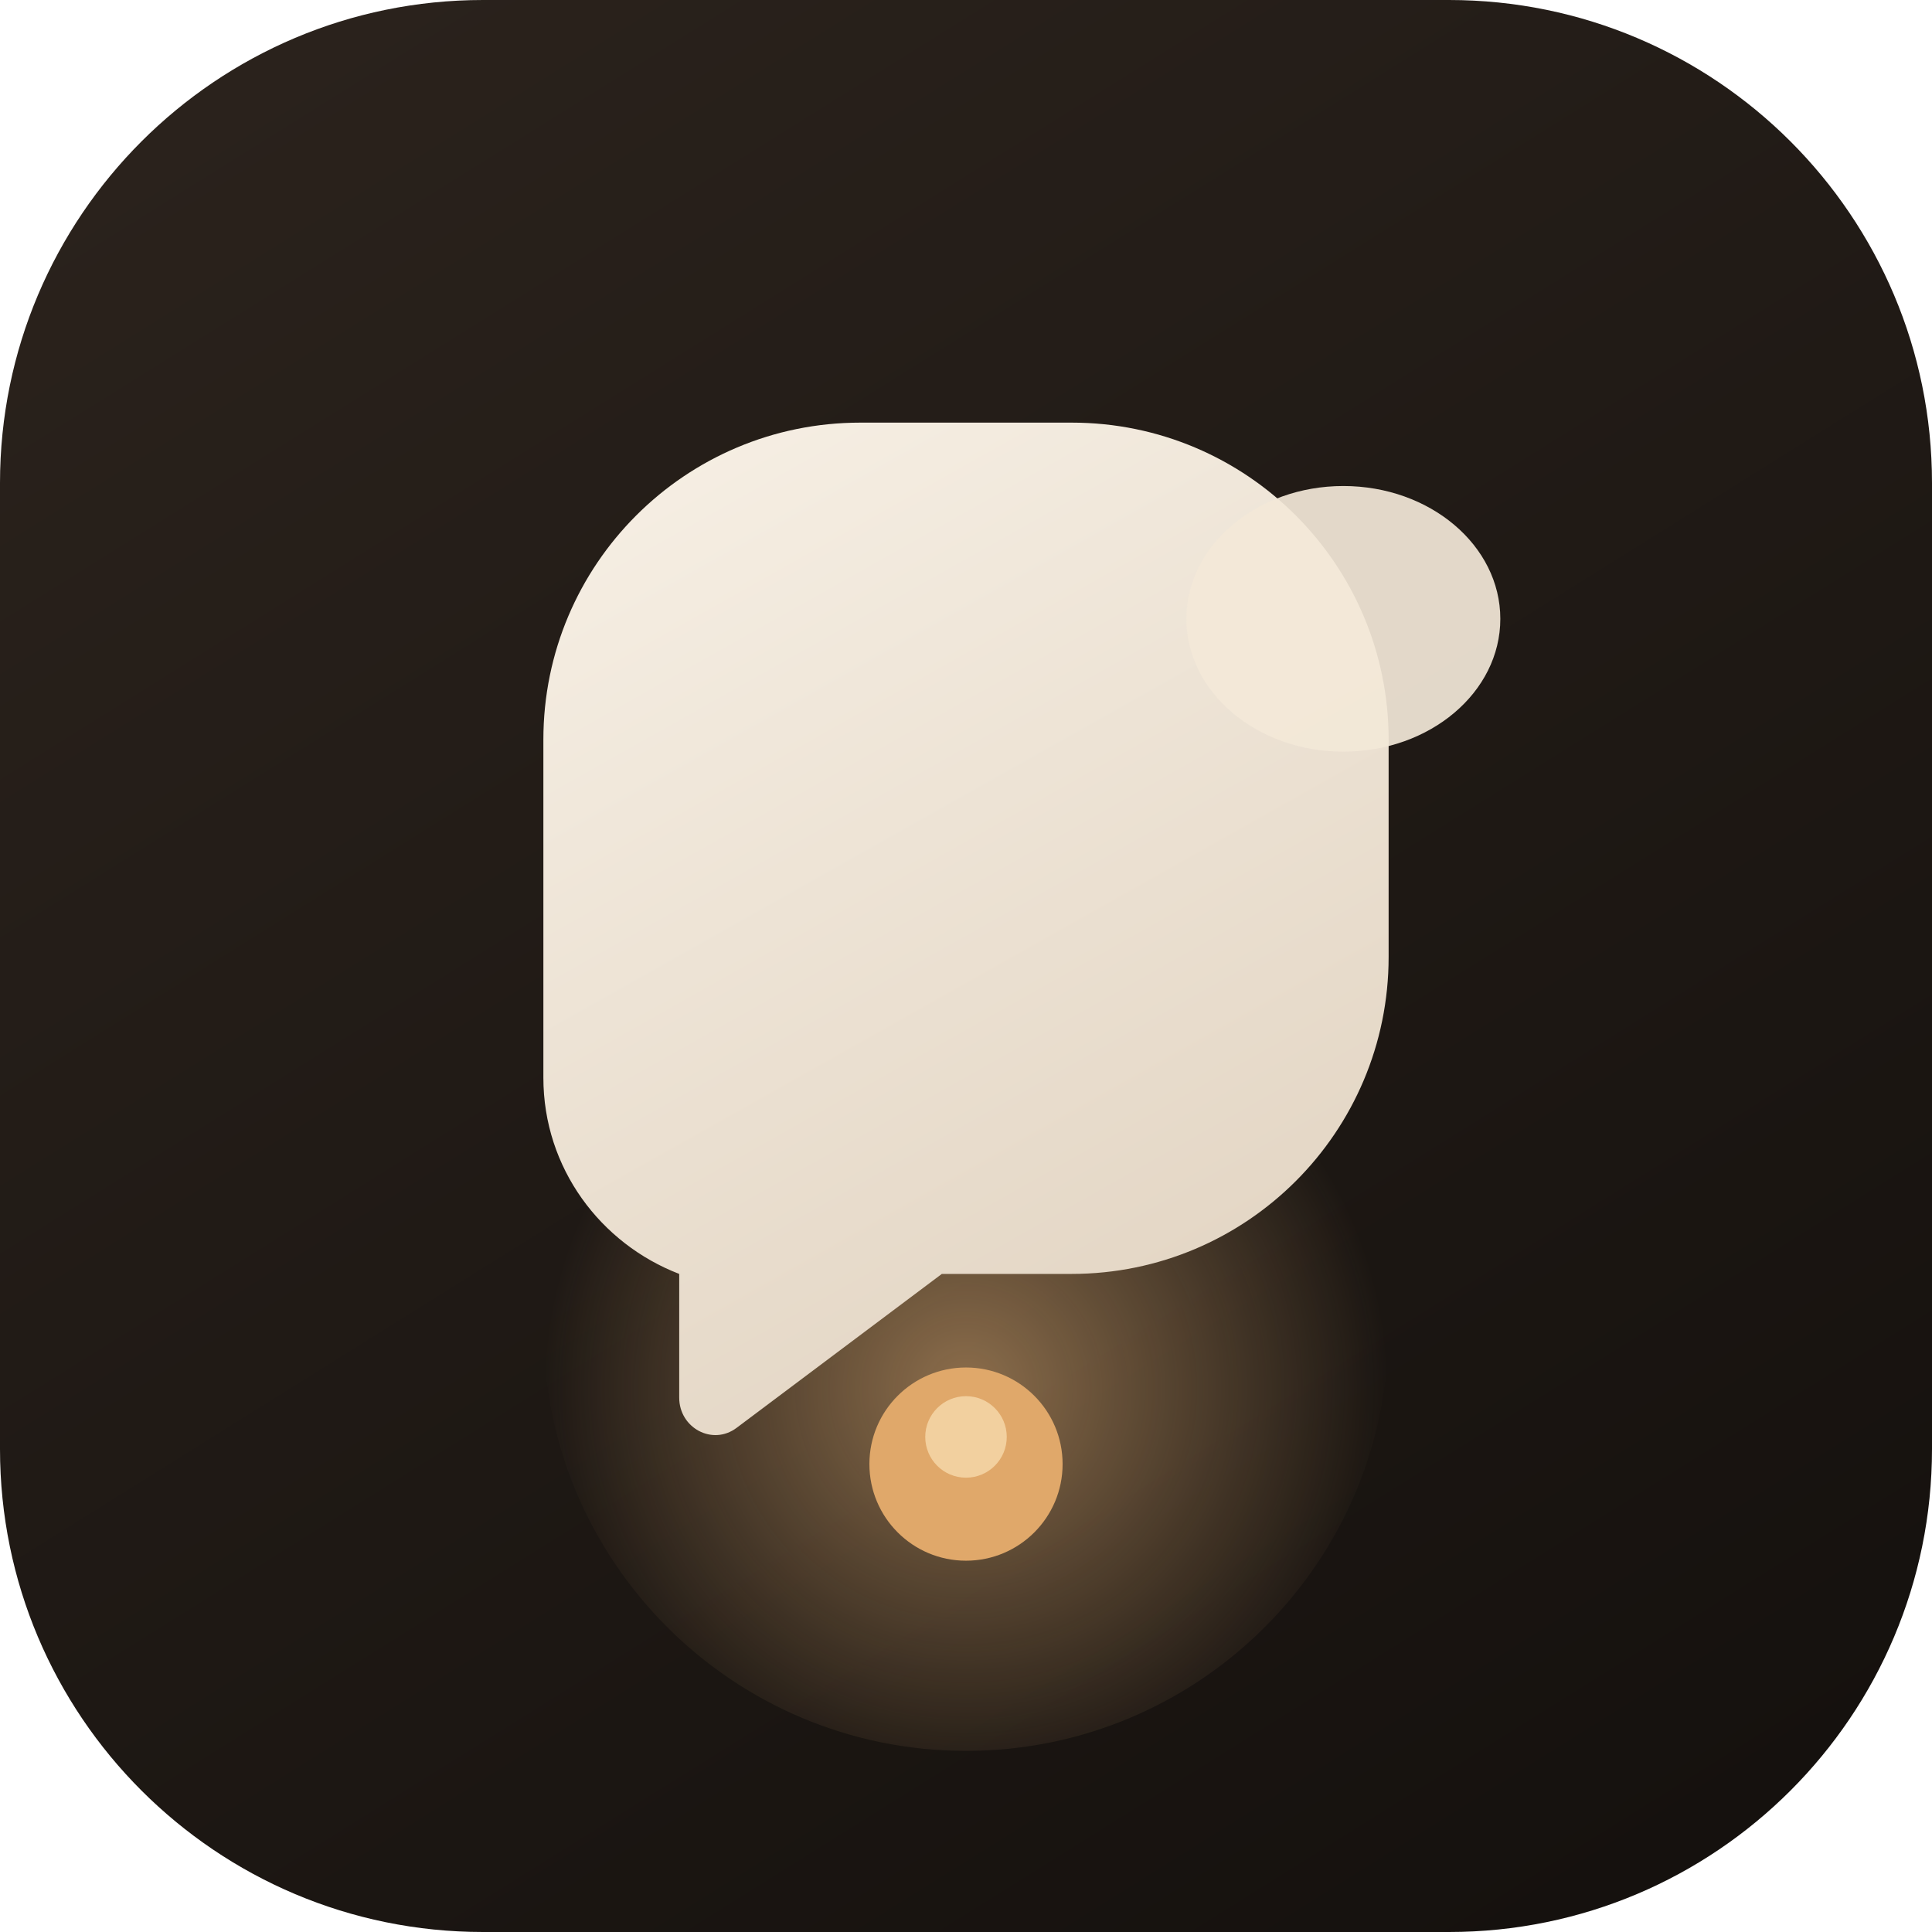
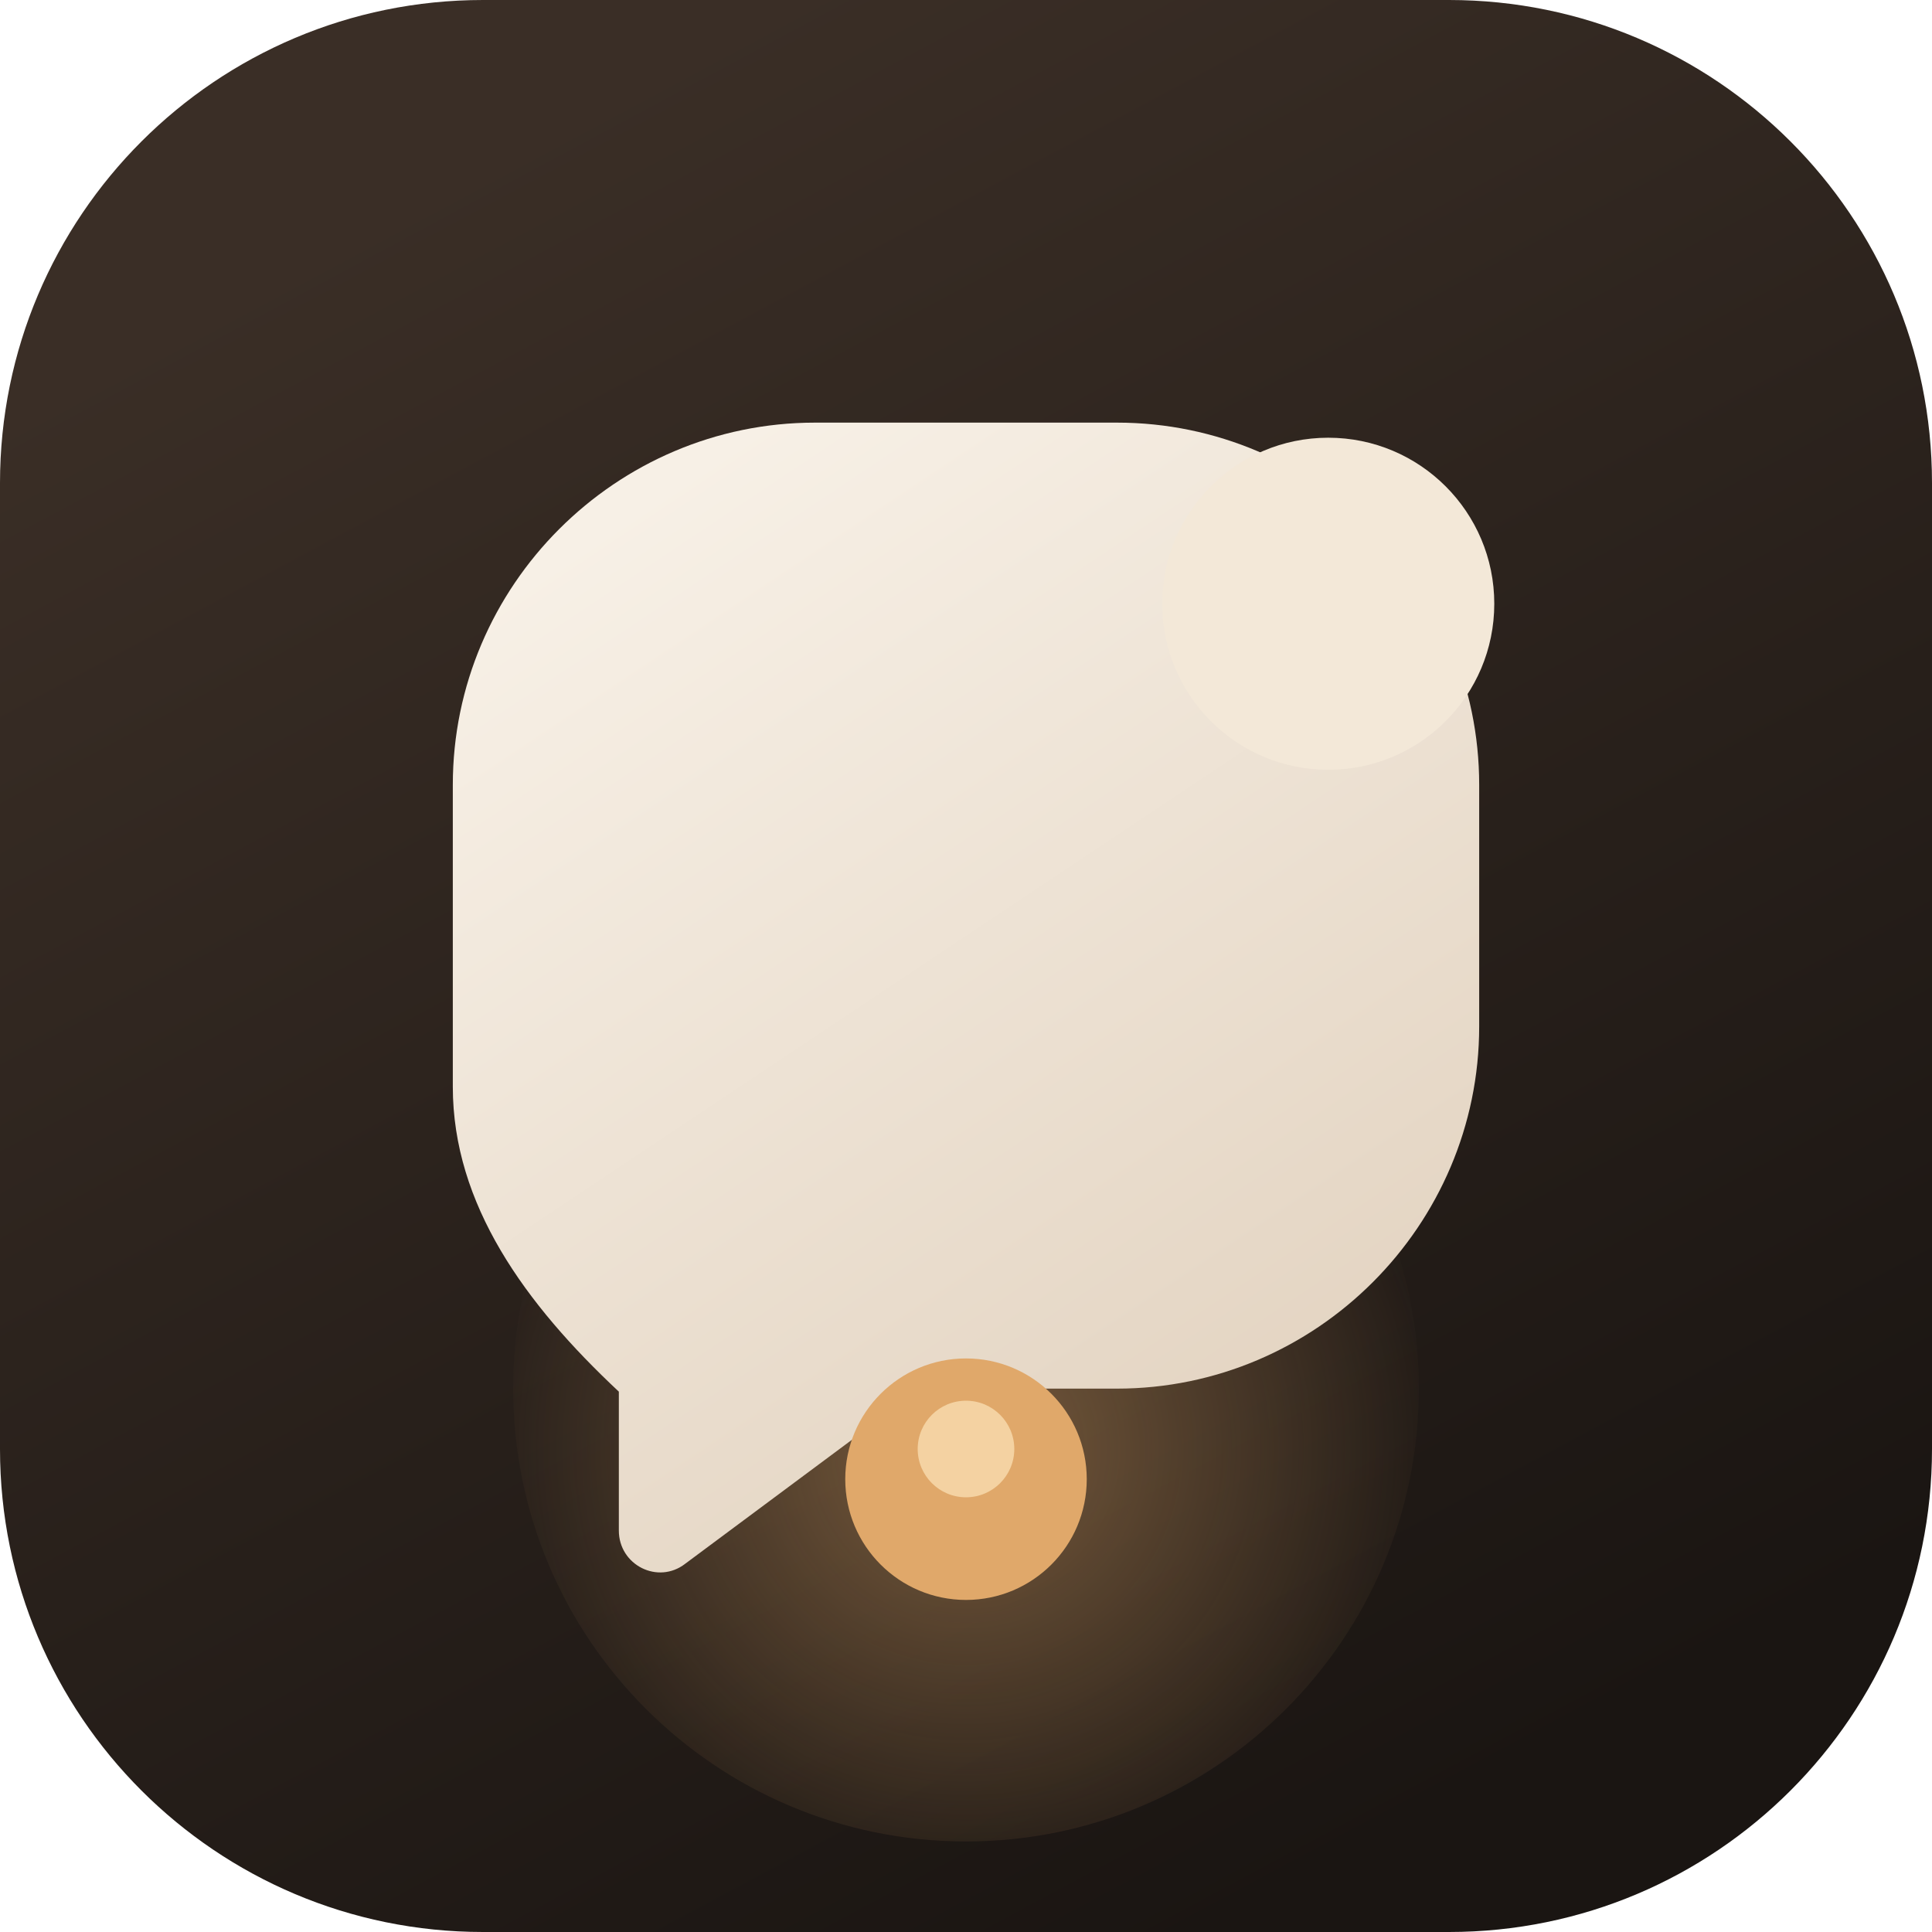
<svg xmlns="http://www.w3.org/2000/svg" viewBox="0 0 64 64" role="img" aria-label="Hango">
  <defs>
-     <linearGradient id="tile" x1="12" y1="0" x2="52" y2="64" gradientUnits="userSpaceOnUse">
-       <stop stop-color="#2A221C" />
-       <stop offset="1" stop-color="#15110E" />
+     <linearGradient id="tile" x1="18" y1="4" x2="48" y2="60" gradientUnits="userSpaceOnUse">
+       <stop stop-color="#3A2E26" />
+       <stop offset="1" stop-color="#1A1512" />
    </linearGradient>
-     <linearGradient id="bubble" x1="22" y1="14" x2="40" y2="46" gradientUnits="userSpaceOnUse">
-       <stop stop-color="#F6EFE4" />
-       <stop offset="1" stop-color="#E2D4C2" />
+     <linearGradient id="bubble" x1="22" y1="16" x2="42" y2="46" gradientUnits="userSpaceOnUse">
+       <stop stop-color="#F7F0E6" />
+       <stop offset="1" stop-color="#E4D5C3" />
    </linearGradient>
-     <radialGradient id="ember" cx="32" cy="46" r="14" gradientUnits="userSpaceOnUse">
-       <stop stop-color="#E8B57A" stop-opacity="0.55" />
-       <stop offset="1" stop-color="#E8B57A" stop-opacity="0" />
+     <radialGradient id="glow" cx="32" cy="48" r="16" gradientUnits="userSpaceOnUse">
+       <stop stop-color="#E0A86A" stop-opacity="0.45" />
+       <stop offset="1" stop-color="#E0A86A" stop-opacity="0" />
    </radialGradient>
  </defs>
  <rect width="64" height="64" rx="16" fill="url(#tile)" />
-   <circle cx="32" cy="44" r="14" fill="url(#ember)" />
-   <path d="M18 24.5c0-5.8 4.7-10.5 10.5-10.5h7c5.8 0 10.5 4.7 10.5 10.5v7.2c0 5.8-4.7 10.5-10.5 10.5H31.2l-6.8 5.1c-.8.6-1.9 0-1.9-1v-4.1c-2.6-1-4.5-3.5-4.5-6.5V24.5Z" fill="url(#bubble)" />
-   <ellipse cx="44.5" cy="20.5" rx="5.2" ry="4.4" fill="#F3E8D8" opacity="0.92" />
-   <circle cx="32" cy="48.5" r="3.2" fill="#E0A86A" />
-   <circle cx="32" cy="47.6" r="1.35" fill="#F6D7A8" opacity="0.85" />
+   <circle cx="32" cy="46" r="15" fill="url(#glow)" />
+   <path d="M15 26c0-6.6 5.4-12 12-12h10c6.6 0 12 5.4 12 12v8c0 6.6-5.4 12-12 12H30.5l-7.8 5.8c-.9.7-2.2.05-2.2-1.1v-4.6C17.4 43.2 15 39.9 15 36v-10Z" fill="url(#bubble)" />
+   <circle cx="44" cy="20" r="5.5" fill="#F3E8D8" />
+   <circle cx="32" cy="49" r="4" fill="#E0A86A" />
+   <circle cx="32" cy="48" r="1.6" fill="#F6D7A8" opacity="0.9" />
</svg>
